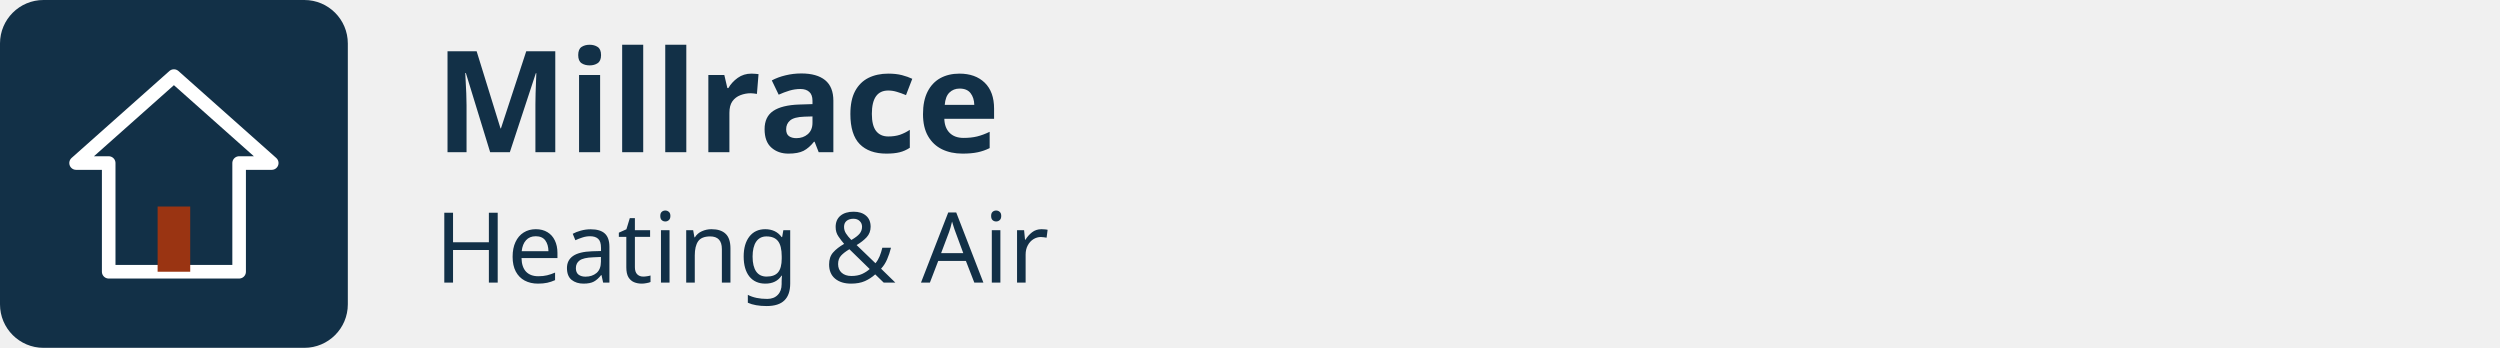
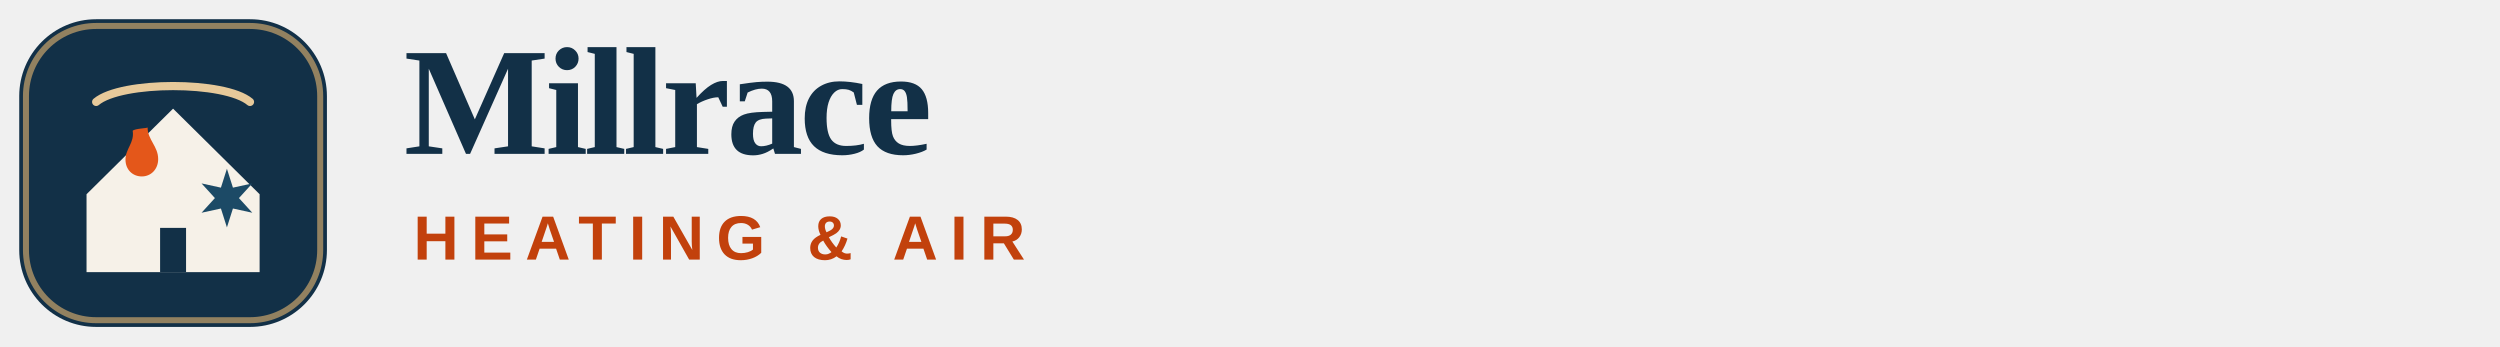
- <svg xmlns="http://www.w3.org/2000/svg" viewBox="0 0 460 64">
-   <rect width="64" height="64" rx="8" fill="#123047" />
-   <path d="M32 14 50 30h-6v20H20V30h-6Z" fill="none" stroke="#ffffff" stroke-width="2.5" stroke-linejoin="round" />
-   <rect x="29" y="38" width="6" height="12" fill="#9A3412" />
-   <text x="80" y="28" fill="#123047" font-family="ui-sans-serif, system-ui, sans-serif" font-size="26" font-weight="700">Millrace</text>
-   <text x="80" y="52" fill="#123047" font-family="ui-sans-serif, system-ui, sans-serif" font-size="18">Heating &amp; Air</text>
+ <svg xmlns="http://www.w3.org/2000/svg" viewBox="0 0 520 72" role="img" aria-label="Millrace Heating and Air">
+   <g transform="translate(4 4)">
+     <rect width="64" height="64" rx="16" fill="#123047" />
+     <rect x="1.4" y="1.4" width="61.2" height="61.2" rx="14.6" fill="none" stroke="#C9A46C" stroke-opacity="0.7" stroke-width="1.25" />
+     <path d="M16 17.2c5.2-4.4 26.8-4.4 32 0" fill="none" stroke="#E7C99A" stroke-width="1.7" stroke-linecap="round" />
+     <path d="M14 36.4 32 18.6 50 36.4V52.6H14Z" fill="#F6F1E8" />
+     <path d="M23.6 23.2c.4 2.5-1.5 3.7-1.5 6 0 2.1 1.5 3.5 3.4 3.5s3.4-1.5 3.4-3.6c0-2.7-2.2-4-2.2-6.6 0 .2-2.6.2-3.1.7Z" fill="#E4571A" />
+     <path d="M43.2,31.1L44.45,35.03L48.48,34.15L45.7,37.2L48.48,40.25L44.45,39.37L43.2,43.3L41.95,39.37L37.92,40.25L40.7,37.2L37.92,34.15L41.95,35.03Z" fill="#1C4A66" />
+     <path d="M29.3 43.4h5.4v9.2h-5.4z" fill="#123047" />
+   </g>
+   <text x="84" y="32" fill="#123047" font-family="Georgia, 'Times New Roman', serif" font-size="32" font-weight="600" letter-spacing="-0.8">Millrace</text>
+   <text x="86" y="54" fill="#C2410C" font-family="Arial, Helvetica, sans-serif" font-size="13" font-weight="700" letter-spacing="2.6">HEATING &amp; AIR</text>
</svg>
